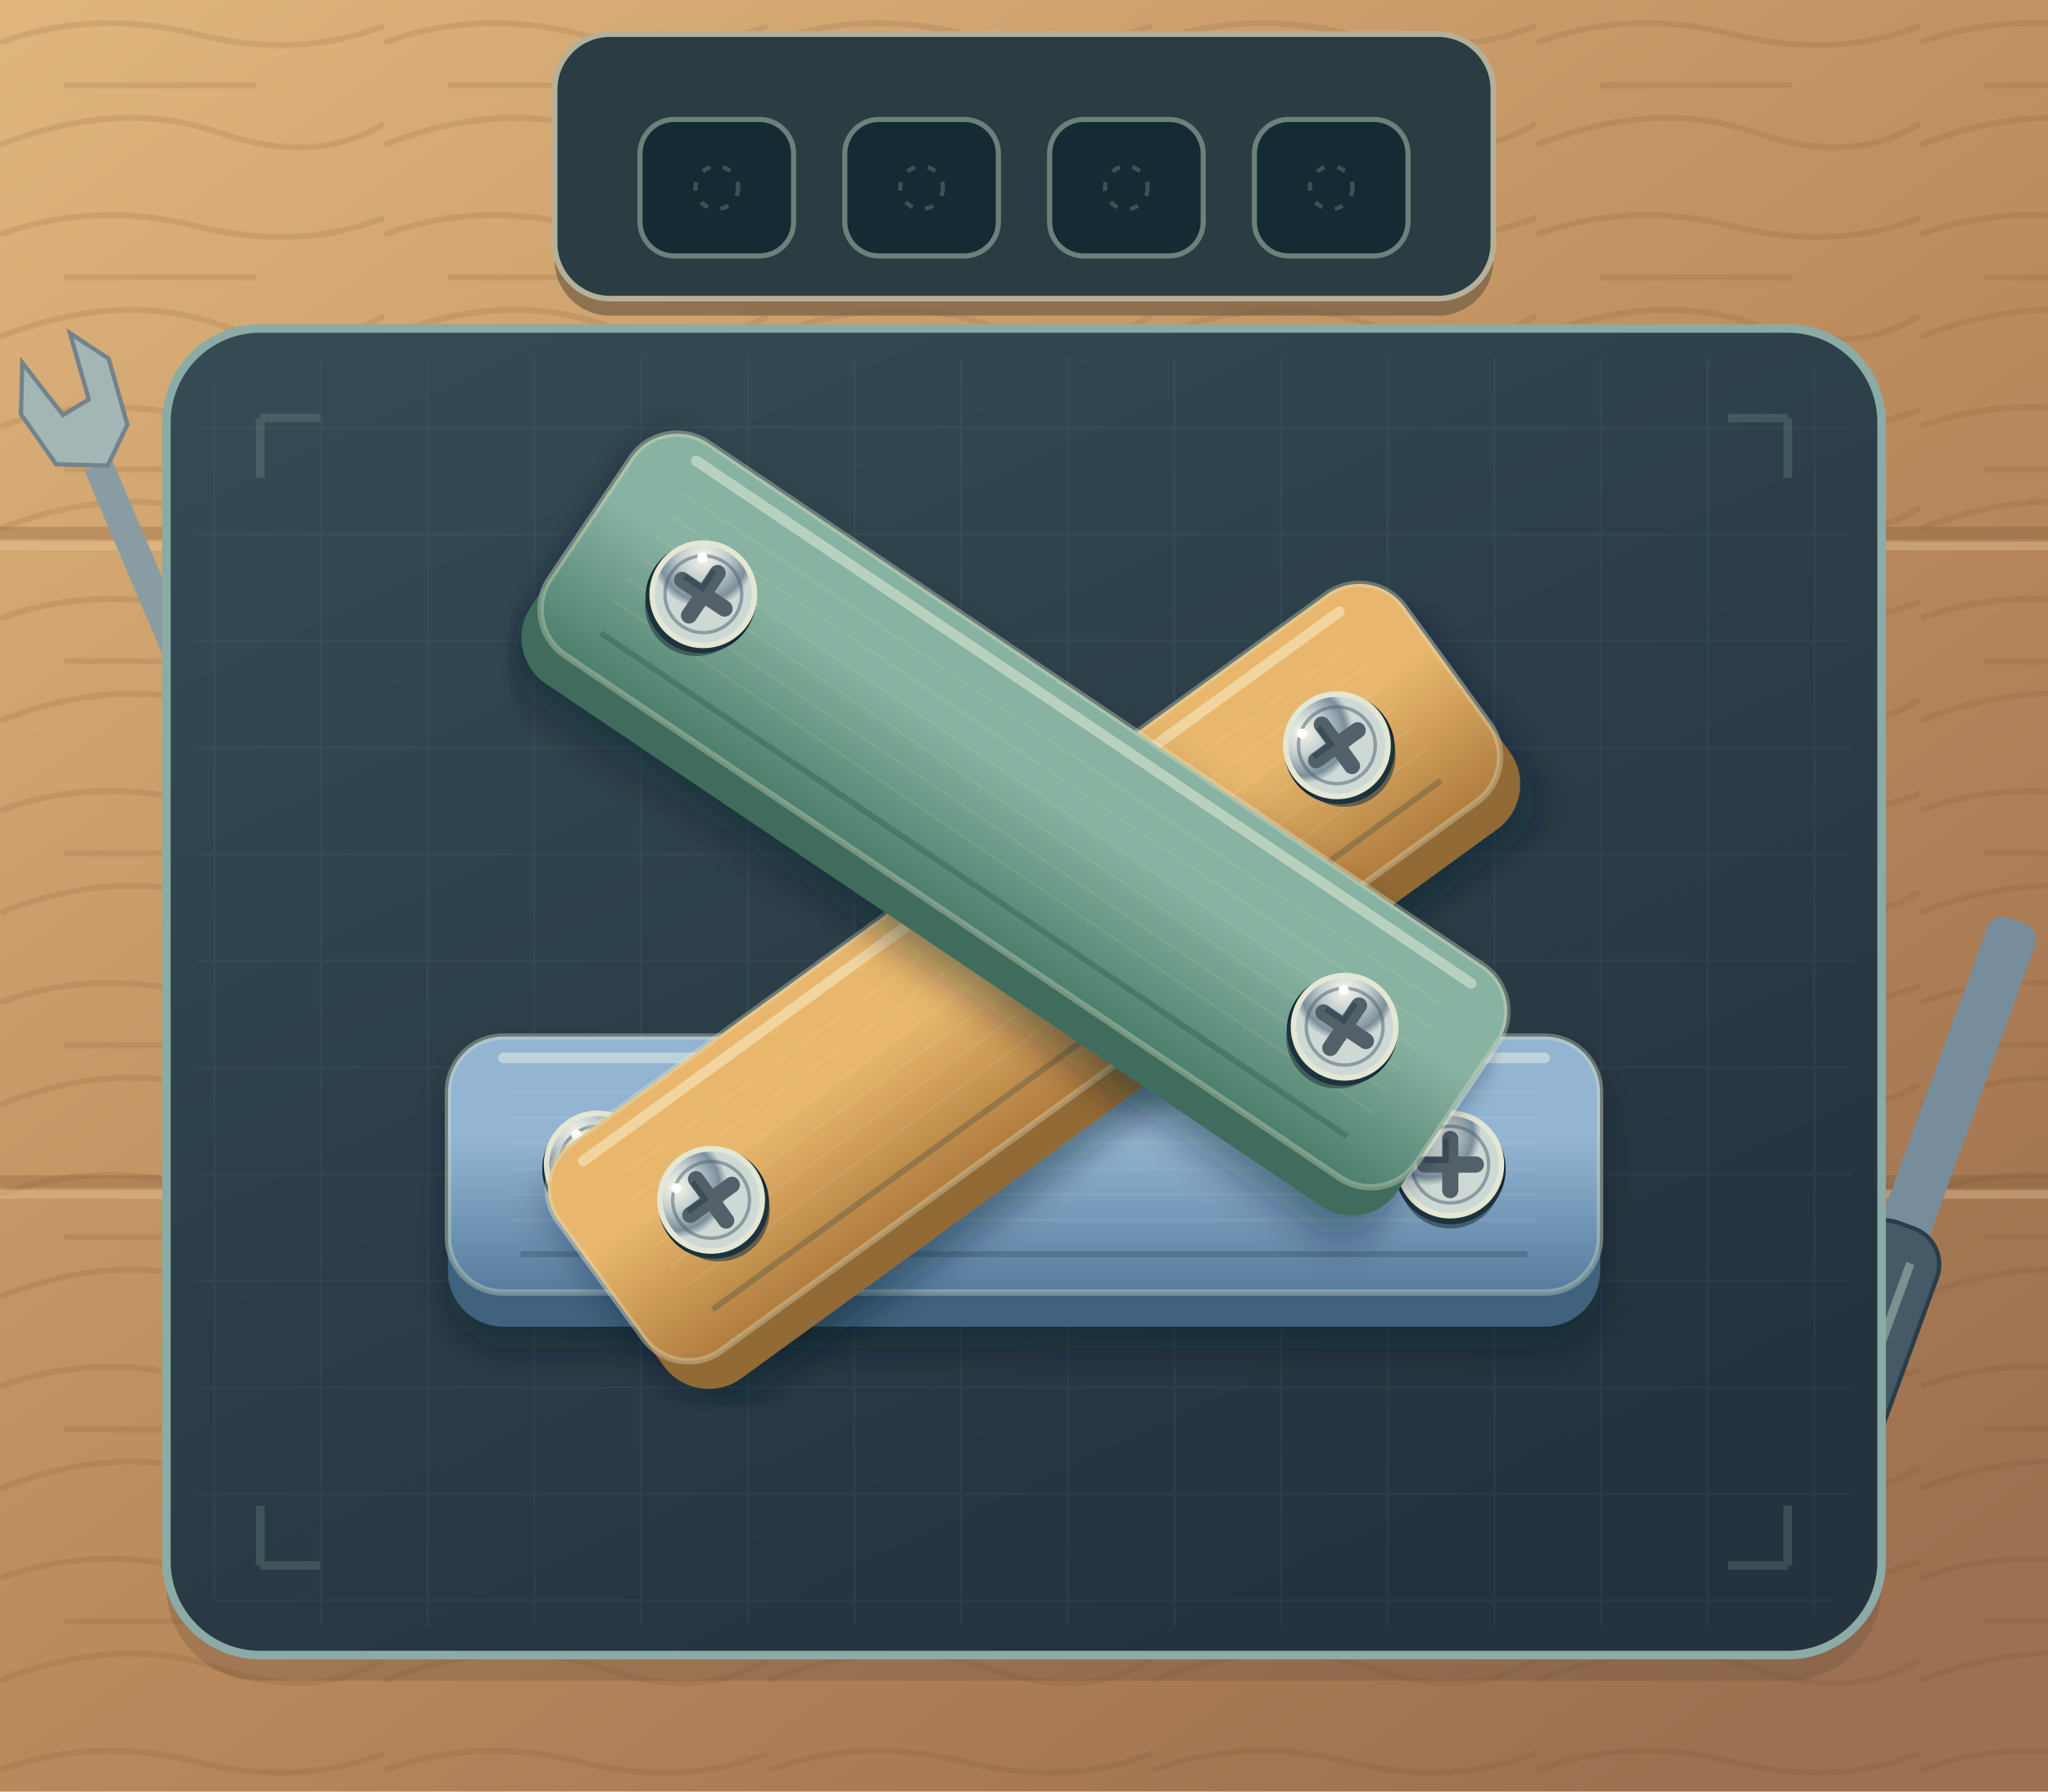
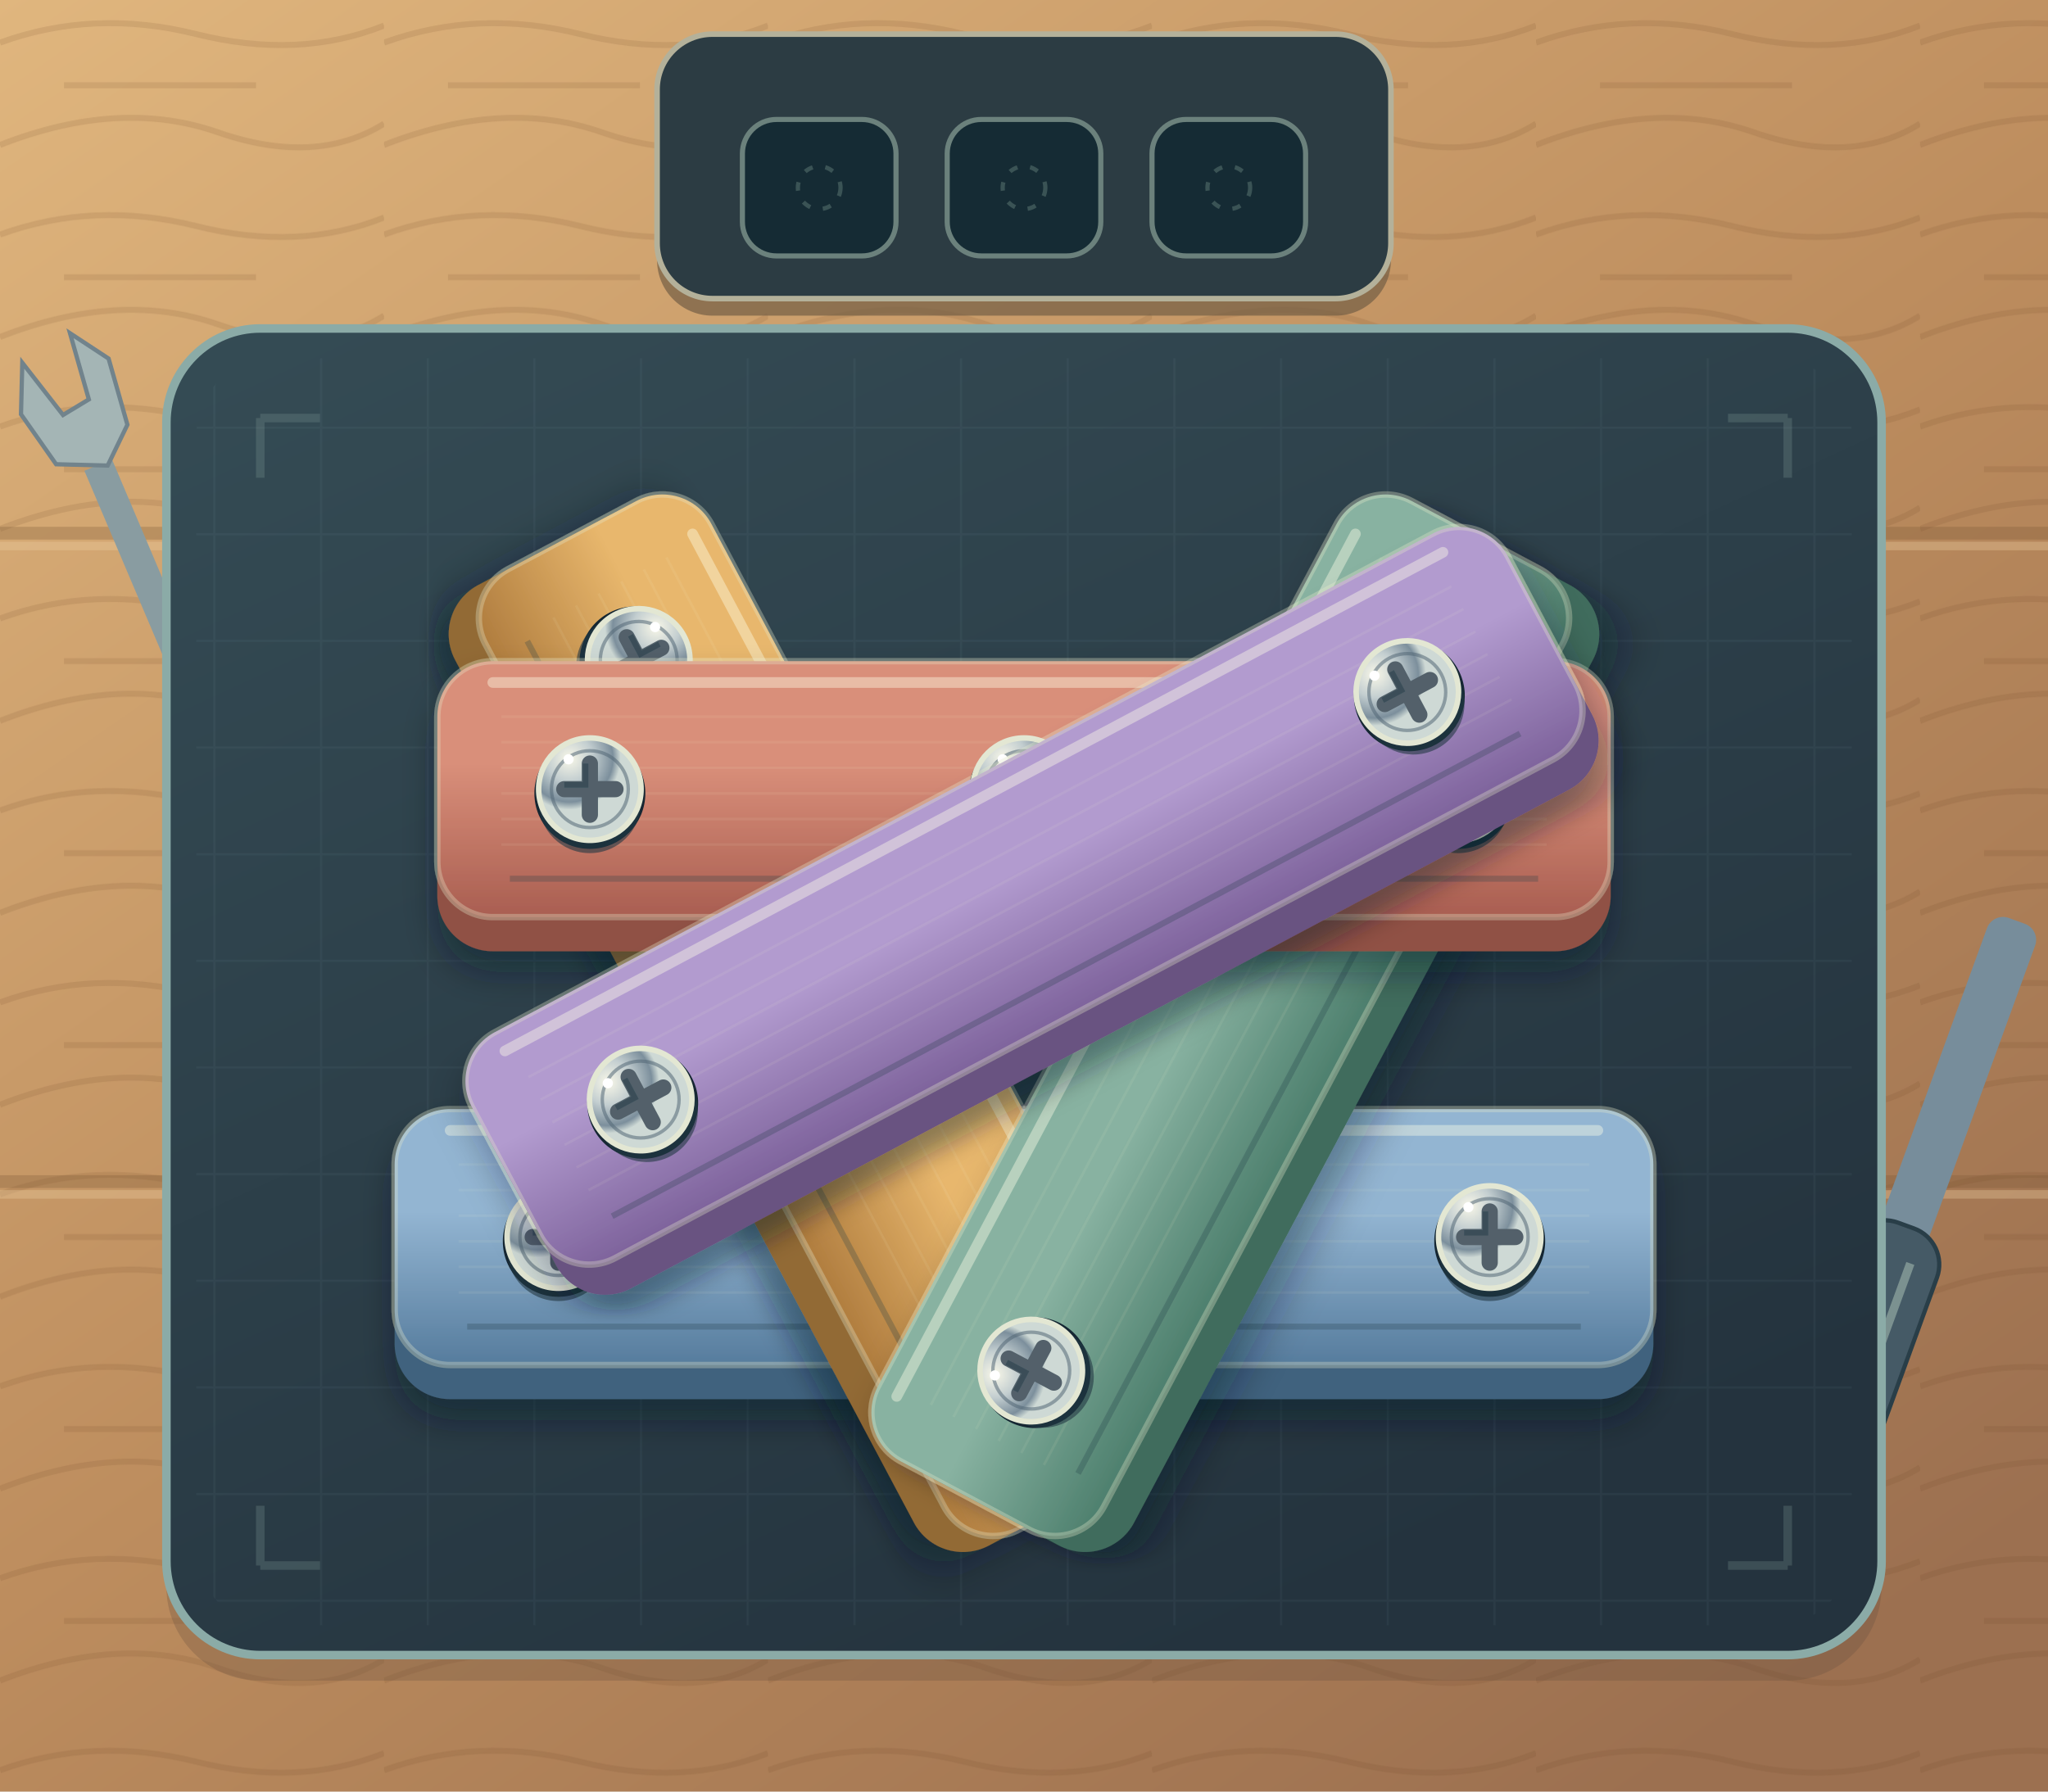
<svg xmlns="http://www.w3.org/2000/svg" viewBox="0 0 480 420" aria-hidden="true">
  <defs>
    <linearGradient id="preview-screws-jungle" x2="0" y2="1">
      <stop stop-color="#1c4a43" />
      <stop offset="1" stop-color="#102c30" />
    </linearGradient>
    <linearGradient id="preview-screws-stone" x2=".8" y2="1">
      <stop stop-color="#dccb9a" />
      <stop offset=".5" stop-color="#b89e70" />
      <stop offset="1" stop-color="#897554" />
    </linearGradient>
    <linearGradient id="preview-screws-room" x2="0" y2="1">
      <stop stop-color="#1c3539" />
      <stop offset="1" stop-color="#375052" />
    </linearGradient>
    <linearGradient id="preview-screws-water" x2="0" y2="1">
      <stop stop-color="#78e6ea" />
      <stop offset=".4" stop-color="#39a9c9" />
      <stop offset="1" stop-color="#217b9d" />
    </linearGradient>
    <linearGradient id="preview-screws-lava" x2="0" y2="1">
      <stop stop-color="#ffdc7b" />
      <stop offset=".3" stop-color="#ff9855" />
      <stop offset="1" stop-color="#bb4850" />
    </linearGradient>
    <linearGradient id="preview-screws-gold" x2=".3" y2="1">
      <stop stop-color="#fff4b0" />
      <stop offset=".45" stop-color="#e7b94f" />
      <stop offset="1" stop-color="#9f7027" />
    </linearGradient>
    <radialGradient id="preview-screws-screw" cx=".3" cy=".2">
      <stop stop-color="#f8f7e8" />
      <stop offset=".45" stop-color="#c3ced0" />
      <stop offset=".85" stop-color="#7c8f9c" />
      <stop offset="1" stop-color="#ced9d5" />
    </radialGradient>
    <linearGradient id="preview-screws-wood" x2=".8" y2="1">
      <stop stop-color="#e0b67e" />
      <stop offset=".55" stop-color="#bd8d5e" />
      <stop offset="1" stop-color="#9c7050" />
    </linearGradient>
    <linearGradient id="preview-screws-rubber" x2=".6" y2="1">
      <stop stop-color="#354c55" />
      <stop offset="1" stop-color="#24333e" />
    </linearGradient>
    <pattern id="preview-screws-grain" width="90" height="45" patternUnits="userSpaceOnUse">
      <path d="M0 10q22-8 46-2t44-2M0 34q28-11 51-3t39-2M15 20h45" fill="none" stroke="#6c472520" stroke-width="1.4" />
    </pattern>
    <pattern id="preview-screws-grid" width="25" height="25" patternUnits="userSpaceOnUse">
      <path d="M25 0H0v25" fill="none" stroke="#93b0b511" stroke-width="1" />
    </pattern>
    <filter id="preview-screws-shadow" x="-30%" y="-30%" width="160%" height="180%">
      <feDropShadow dx="0" dy="5" stdDeviation="4" flood-color="#0c1d22" flood-opacity=".4" />
    </filter>
    <linearGradient id="preview-screws-plate-0" x2="0" y2="1">
      <stop stop-color="#93b5d2" />
      <stop offset=".13" stop-color="#93b5d2" />
      <stop offset=".4" stop-color="#93b5d2" />
      <stop offset="1" stop-color="#567c9d" />
    </linearGradient>
    <linearGradient id="preview-screws-plate-1" x2="0" y2="1">
      <stop stop-color="#e8b76d" />
      <stop offset=".13" stop-color="#e8b76d" />
      <stop offset=".4" stop-color="#e8b76d" />
      <stop offset="1" stop-color="#b07d3f" />
    </linearGradient>
    <linearGradient id="preview-screws-plate-2" x2="0" y2="1">
      <stop stop-color="#88b2a1" />
      <stop offset=".13" stop-color="#88b2a1" />
      <stop offset=".4" stop-color="#88b2a1" />
      <stop offset="1" stop-color="#4d7f6d" />
    </linearGradient>
    <linearGradient id="preview-screws-plate-3" x2="0" y2="1">
      <stop stop-color="#d98f7a" />
      <stop offset=".13" stop-color="#d98f7a" />
      <stop offset=".4" stop-color="#d98f7a" />
      <stop offset="1" stop-color="#a95e51" />
    </linearGradient>
    <linearGradient id="preview-screws-plate-4" x2="0" y2="1">
      <stop stop-color="#b29bcf" />
      <stop offset=".13" stop-color="#b29bcf" />
      <stop offset=".4" stop-color="#b29bcf" />
      <stop offset="1" stop-color="#7e639c" />
    </linearGradient>
    <linearGradient id="preview-screws-plate-5" x2="0" y2="1">
      <stop stop-color="#a6c4c5" />
      <stop offset=".13" stop-color="#a6c4c5" />
      <stop offset=".4" stop-color="#a6c4c5" />
      <stop offset="1" stop-color="#638c90" />
    </linearGradient>
+     <linearGradient id="preview-screws-plate-6" x2="0" y2="1">
+       <stop stop-color="#e5a4af" />
+       <stop offset=".13" stop-color="#e5a4af" />
+       <stop offset=".4" stop-color="#e5a4af" />
+       <stop offset="1" stop-color="#a5667c" />
+     </linearGradient>
+     <linearGradient id="preview-screws-plate-7" x2="0" y2="1">
+       <stop stop-color="#c1cf82" />
+       <stop offset=".13" stop-color="#c1cf82" />
+       <stop offset=".4" stop-color="#c1cf82" />
+       <stop offset="1" stop-color="#839c51" />
+     </linearGradient>
  </defs>
  <rect width="480" height="420" fill="url(#preview-screws-wood)" />
  <rect width="480" height="420" fill="url(#preview-screws-grain)" />
  <path d="M0 125H480M0 277H480" stroke="#77543444" stroke-width="3" />
  <path d="M0 128H480M0 280H480" stroke="#efd0a255" stroke-width="2" />
  <g transform="translate(445 292) rotate(20)">
    <rect x="-6" y="-81" width="12" height="106" rx="4" fill="#778d9b" />
    <rect x="-11" y="-5" width="22" height="67" rx="9" fill="#455a66" stroke="#293e48" />
    <path d="M-4 3v50m8-50v50" stroke="#7b9190" stroke-width="2" />
  </g>
  <g transform="translate(23 109) rotate(-23)">
    <path d="M0 0v83" stroke="#899ca1" stroke-width="7" />
    <path d="M-9-4l-3-14 5-11 4 15 7-1 2-16 6 9-2 16-8 7z" fill="#a4b5b5" stroke="#71838c" />
  </g>
  <rect x="39" y="83" width="402" height="311" rx="22" fill="#634d3d44" />
  <rect x="39" y="77" width="402" height="311" rx="22" fill="url(#preview-screws-rubber)" stroke="#8baba7" stroke-width="2" />
  <rect x="46" y="84" width="388" height="297" rx="18" fill="url(#preview-screws-grid)" />
  <path d="M61 98h14m-14 0v14m358-14h-14m14 0v14M61 367h14m-14 0v-14m358 14h-14m14 0v-14" fill="none" stroke="#809b9944" stroke-width="2" />
-   <rect x="130" y="12" width="220" height="62" rx="13" fill="#735e45" opacity=".7" />
-   <rect x="130" y="8" width="220" height="62" rx="13" fill="#2c3c43" stroke="#b4b19a" stroke-width="1.3" />
-   <rect x="150" y="28" width="36" height="32" rx="8" fill="#152b34" stroke="#6b817c" stroke-width="1.2" />
-   <circle cx="168" cy="44" r="5" fill="none" stroke="#65817a77" stroke-dasharray="2 3" />
-   <rect x="198" y="28" width="36" height="32" rx="8" fill="#152b34" stroke="#6b817c" stroke-width="1.2" />
-   <circle cx="216" cy="44" r="5" fill="none" stroke="#65817a77" stroke-dasharray="2 3" />
-   <rect x="246" y="28" width="36" height="32" rx="8" fill="#152b34" stroke="#6b817c" stroke-width="1.2" />
-   <circle cx="264" cy="44" r="5" fill="none" stroke="#65817a77" stroke-dasharray="2 3" />
-   <rect x="294" y="28" width="36" height="32" rx="8" fill="#152b34" stroke="#6b817c" stroke-width="1.2" />
-   <circle cx="312" cy="44" r="5" fill="none" stroke="#65817a77" stroke-dasharray="2 3" />
-   <g class="" style="--angle:0deg" transform="translate(240 273) rotate(0)" filter="url(#preview-screws-shadow)">
-     <rect x="-135" y="-22" width="270" height="60" rx="13" fill="#3f627e" />
-     <rect x="-135" y="-30" width="270" height="60" rx="13" fill="url(#preview-screws-plate-0)" stroke="#e5e7cb55" stroke-width="1.5" />
-     <path d="M-122-25h244" stroke="#ffffe866" stroke-width="2.5" stroke-linecap="round" />
-     <path d="M-118 21h236" stroke="#233e4744" stroke-width="1.4" />
-     <g stroke="#f7f3d514" stroke-width=".6">
-       <path d="M-120 -17h240" />
-       <path d="M-120 -11h240" />
-       <path d="M-120 -5h240" />
-       <path d="M-120 1h240" />
-       <path d="M-120 7h240" />
-       <path d="M-120 13h240" />
-     </g>
-     <circle cx="-99.9" cy="1" r="12" fill="#183241" stroke="#122631" stroke-width="2" />
-     <g transform="translate(-99.9 0)">
-       <circle cy="3" r="12" fill="#23374499" />
-       <circle r="12" fill="url(#preview-screws-screw)" stroke="#e3e7d3" stroke-width="1.3" />
-       <circle r="9" fill="none" stroke="#51667488" stroke-width=".8" />
-       <path d="M-6 0H6M0-6V6" stroke="#52616a" stroke-width="3.8" stroke-linecap="round" />
-       <path d="M-6-1H-1V-6" fill="none" stroke="#263e4c88" stroke-width="1.3" />
-       <circle cx="-5" cy="-7" r="1.2" fill="#fff" />
-     </g>
-     <circle cx="99.9" cy="1" r="12" fill="#183241" stroke="#122631" stroke-width="2" />
-     <g transform="translate(99.9 0)">
-       <circle cy="3" r="12" fill="#23374499" />
-       <circle r="12" fill="url(#preview-screws-screw)" stroke="#e3e7d3" stroke-width="1.3" />
-       <circle r="9" fill="none" stroke="#51667488" stroke-width=".8" />
-       <path d="M-6 0H6M0-6V6" stroke="#52616a" stroke-width="3.8" stroke-linecap="round" />
-       <path d="M-6-1H-1V-6" fill="none" stroke="#263e4c88" stroke-width="1.3" />
-       <circle cx="-5" cy="-7" r="1.2" fill="#fff" />
-     </g>
-   </g>
-   <g class="" style="--angle:-36deg" transform="translate(240 228) rotate(-36)" filter="url(#preview-screws-shadow)">
-     <rect x="-122.5" y="-22" width="245" height="60" rx="13" fill="#926b36" />
-     <rect x="-122.5" y="-30" width="245" height="60" rx="13" fill="url(#preview-screws-plate-1)" stroke="#e5e7cb55" stroke-width="1.5" />
-     <path d="M-109.5-25h219" stroke="#ffffe866" stroke-width="2.5" stroke-linecap="round" />
-     <path d="M-105.5 21h211" stroke="#233e4744" stroke-width="1.4" />
-     <g stroke="#f7f3d514" stroke-width=".6">
-       <path d="M-107.5 -17h215" />
-       <path d="M-107.5 -11h215" />
-       <path d="M-107.5 -5h215" />
-       <path d="M-107.5 1h215" />
-       <path d="M-107.5 7h215" />
-       <path d="M-107.5 13h215" />
-     </g>
-     <circle cx="-90.65" cy="1" r="12" fill="#183241" stroke="#122631" stroke-width="2" />
-     <g transform="translate(-90.65 0)">
-       <circle cy="3" r="12" fill="#23374499" />
-       <circle r="12" fill="url(#preview-screws-screw)" stroke="#e3e7d3" stroke-width="1.3" />
-       <circle r="9" fill="none" stroke="#51667488" stroke-width=".8" />
-       <path d="M-6 0H6M0-6V6" stroke="#52616a" stroke-width="3.8" stroke-linecap="round" />
-       <path d="M-6-1H-1V-6" fill="none" stroke="#263e4c88" stroke-width="1.3" />
-       <circle cx="-5" cy="-7" r="1.2" fill="#fff" />
-     </g>
-     <circle cx="90.65" cy="1" r="12" fill="#183241" stroke="#122631" stroke-width="2" />
-     <g transform="translate(90.65 0)">
-       <circle cy="3" r="12" fill="#23374499" />
-       <circle r="12" fill="url(#preview-screws-screw)" stroke="#e3e7d3" stroke-width="1.3" />
-       <circle r="9" fill="none" stroke="#51667488" stroke-width=".8" />
-       <path d="M-6 0H6M0-6V6" stroke="#52616a" stroke-width="3.8" stroke-linecap="round" />
-       <path d="M-6-1H-1V-6" fill="none" stroke="#263e4c88" stroke-width="1.3" />
-       <circle cx="-5" cy="-7" r="1.2" fill="#fff" />
-     </g>
-   </g>
-   <g class="" style="--angle:34deg" transform="translate(240 190) rotate(34)" filter="url(#preview-screws-shadow)">
-     <rect x="-122.5" y="-22" width="245" height="60" rx="13" fill="#3f6c5d" />
-     <rect x="-122.5" y="-30" width="245" height="60" rx="13" fill="url(#preview-screws-plate-2)" stroke="#e5e7cb55" stroke-width="1.5" />
-     <path d="M-109.5-25h219" stroke="#ffffe866" stroke-width="2.5" stroke-linecap="round" />
-     <path d="M-105.5 21h211" stroke="#233e4744" stroke-width="1.4" />
-     <g stroke="#f7f3d514" stroke-width=".6">
-       <path d="M-107.5 -17h215" />
-       <path d="M-107.5 -11h215" />
-       <path d="M-107.5 -5h215" />
-       <path d="M-107.5 1h215" />
-       <path d="M-107.5 7h215" />
-       <path d="M-107.5 13h215" />
-     </g>
-     <circle cx="-90.65" cy="1" r="12" fill="#183241" stroke="#122631" stroke-width="2" />
-     <g transform="translate(-90.65 0)">
-       <circle cy="3" r="12" fill="#23374499" />
-       <circle r="12" fill="url(#preview-screws-screw)" stroke="#e3e7d3" stroke-width="1.3" />
-       <circle r="9" fill="none" stroke="#51667488" stroke-width=".8" />
-       <path d="M-6 0H6M0-6V6" stroke="#52616a" stroke-width="3.8" stroke-linecap="round" />
-       <path d="M-6-1H-1V-6" fill="none" stroke="#263e4c88" stroke-width="1.3" />
-       <circle cx="-5" cy="-7" r="1.2" fill="#fff" />
-     </g>
-     <circle cx="90.65" cy="1" r="12" fill="#183241" stroke="#122631" stroke-width="2" />
-     <g transform="translate(90.65 0)">
+   <rect x="154" y="12" width="172" height="62" rx="13" fill="#735e45" opacity=".7" />
+   <rect x="154" y="8" width="172" height="62" rx="13" fill="#2c3c43" stroke="#b4b19a" stroke-width="1.3" />
+   <rect x="174" y="28" width="36" height="32" rx="8" fill="#152b34" stroke="#6b817c" stroke-width="1.2" />
+   <circle cx="192" cy="44" r="5" fill="none" stroke="#65817a77" stroke-dasharray="2 3" />
+   <rect x="222" y="28" width="36" height="32" rx="8" fill="#152b34" stroke="#6b817c" stroke-width="1.2" />
+   <circle cx="240" cy="44" r="5" fill="none" stroke="#65817a77" stroke-dasharray="2 3" />
+   <rect x="270" y="28" width="36" height="32" rx="8" fill="#152b34" stroke="#6b817c" stroke-width="1.2" />
+   <circle cx="288" cy="44" r="5" fill="none" stroke="#65817a77" stroke-dasharray="2 3" />
+   <g class="" style="--angle:0deg" transform="translate(240 290) rotate(0)" filter="url(#preview-screws-shadow)">
+     <rect x="-147.5" y="-22" width="295" height="60" rx="13" fill="#3f627e" />
+     <rect x="-147.5" y="-30" width="295" height="60" rx="13" fill="url(#preview-screws-plate-0)" stroke="#e5e7cb55" stroke-width="1.5" />
+     <path d="M-134.5-25h269" stroke="#ffffe866" stroke-width="2.5" stroke-linecap="round" />
+     <path d="M-130.5 21h261" stroke="#233e4744" stroke-width="1.4" />
+     <g stroke="#f7f3d514" stroke-width=".6">
+       <path d="M-132.5 -17h265" />
+       <path d="M-132.5 -11h265" />
+       <path d="M-132.5 -5h265" />
+       <path d="M-132.5 1h265" />
+       <path d="M-132.5 7h265" />
+       <path d="M-132.5 13h265" />
+     </g>
+     <circle cx="-109.15" cy="1" r="12" fill="#183241" stroke="#122631" stroke-width="2" />
+     <g transform="translate(-109.15 0)">
+       <circle cy="3" r="12" fill="#23374499" />
+       <circle r="12" fill="url(#preview-screws-screw)" stroke="#e3e7d3" stroke-width="1.3" />
+       <circle r="9" fill="none" stroke="#51667488" stroke-width=".8" />
+       <path d="M-6 0H6M0-6V6" stroke="#52616a" stroke-width="3.8" stroke-linecap="round" />
+       <path d="M-6-1H-1V-6" fill="none" stroke="#263e4c88" stroke-width="1.3" />
+       <circle cx="-5" cy="-7" r="1.2" fill="#fff" />
+     </g>
+     <circle cx="109.15" cy="1" r="12" fill="#183241" stroke="#122631" stroke-width="2" />
+     <g transform="translate(109.15 0)">
+       <circle cy="3" r="12" fill="#23374499" />
+       <circle r="12" fill="url(#preview-screws-screw)" stroke="#e3e7d3" stroke-width="1.3" />
+       <circle r="9" fill="none" stroke="#51667488" stroke-width=".8" />
+       <path d="M-6 0H6M0-6V6" stroke="#52616a" stroke-width="3.8" stroke-linecap="round" />
+       <path d="M-6-1H-1V-6" fill="none" stroke="#263e4c88" stroke-width="1.3" />
+       <circle cx="-5" cy="-7" r="1.2" fill="#fff" />
+     </g>
+     <circle cx="0" cy="1" r="12" fill="#183241" stroke="#122631" stroke-width="2" />
+     <g transform="translate(0 0)">
+       <circle cy="3" r="12" fill="#23374499" />
+       <circle r="12" fill="url(#preview-screws-screw)" stroke="#e3e7d3" stroke-width="1.3" />
+       <circle r="9" fill="none" stroke="#51667488" stroke-width=".8" />
+       <path d="M-6 0H6M0-6V6" stroke="#52616a" stroke-width="3.8" stroke-linecap="round" />
+       <path d="M-6-1H-1V-6" fill="none" stroke="#263e4c88" stroke-width="1.3" />
+       <circle cx="-5" cy="-7" r="1.2" fill="#fff" />
+     </g>
+   </g>
+   <g class="" style="--angle:62deg" transform="translate(194 238) rotate(62)" filter="url(#preview-screws-shadow)">
+     <rect x="-127.5" y="-22" width="255" height="60" rx="13" fill="#926b36" />
+     <rect x="-127.5" y="-30" width="255" height="60" rx="13" fill="url(#preview-screws-plate-1)" stroke="#e5e7cb55" stroke-width="1.5" />
+     <path d="M-114.5-25h229" stroke="#ffffe866" stroke-width="2.5" stroke-linecap="round" />
+     <path d="M-110.5 21h221" stroke="#233e4744" stroke-width="1.4" />
+     <g stroke="#f7f3d514" stroke-width=".6">
+       <path d="M-112.5 -17h225" />
+       <path d="M-112.5 -11h225" />
+       <path d="M-112.5 -5h225" />
+       <path d="M-112.5 1h225" />
+       <path d="M-112.5 7h225" />
+       <path d="M-112.5 13h225" />
+     </g>
+     <circle cx="-94.35" cy="1" r="12" fill="#183241" stroke="#122631" stroke-width="2" />
+     <g transform="translate(-94.35 0)">
+       <circle cy="3" r="12" fill="#23374499" />
+       <circle r="12" fill="url(#preview-screws-screw)" stroke="#e3e7d3" stroke-width="1.3" />
+       <circle r="9" fill="none" stroke="#51667488" stroke-width=".8" />
+       <path d="M-6 0H6M0-6V6" stroke="#52616a" stroke-width="3.8" stroke-linecap="round" />
+       <path d="M-6-1H-1V-6" fill="none" stroke="#263e4c88" stroke-width="1.3" />
+       <circle cx="-5" cy="-7" r="1.2" fill="#fff" />
+     </g>
+     <circle cx="94.35" cy="1" r="12" fill="#183241" stroke="#122631" stroke-width="2" />
+     <g transform="translate(94.35 0)">
+       <circle cy="3" r="12" fill="#23374499" />
+       <circle r="12" fill="url(#preview-screws-screw)" stroke="#e3e7d3" stroke-width="1.3" />
+       <circle r="9" fill="none" stroke="#51667488" stroke-width=".8" />
+       <path d="M-6 0H6M0-6V6" stroke="#52616a" stroke-width="3.8" stroke-linecap="round" />
+       <path d="M-6-1H-1V-6" fill="none" stroke="#263e4c88" stroke-width="1.3" />
+       <circle cx="-5" cy="-7" r="1.2" fill="#fff" />
+     </g>
+   </g>
+   <g class="" style="--angle:-62deg" transform="translate(286 238) rotate(-62)" filter="url(#preview-screws-shadow)">
+     <rect x="-127.5" y="-22" width="255" height="60" rx="13" fill="#3f6c5d" />
+     <rect x="-127.5" y="-30" width="255" height="60" rx="13" fill="url(#preview-screws-plate-2)" stroke="#e5e7cb55" stroke-width="1.5" />
+     <path d="M-114.5-25h229" stroke="#ffffe866" stroke-width="2.5" stroke-linecap="round" />
+     <path d="M-110.5 21h221" stroke="#233e4744" stroke-width="1.4" />
+     <g stroke="#f7f3d514" stroke-width=".6">
+       <path d="M-112.5 -17h225" />
+       <path d="M-112.5 -11h225" />
+       <path d="M-112.5 -5h225" />
+       <path d="M-112.5 1h225" />
+       <path d="M-112.5 7h225" />
+       <path d="M-112.5 13h225" />
+     </g>
+     <circle cx="-94.35" cy="1" r="12" fill="#183241" stroke="#122631" stroke-width="2" />
+     <g transform="translate(-94.35 0)">
+       <circle cy="3" r="12" fill="#23374499" />
+       <circle r="12" fill="url(#preview-screws-screw)" stroke="#e3e7d3" stroke-width="1.3" />
+       <circle r="9" fill="none" stroke="#51667488" stroke-width=".8" />
+       <path d="M-6 0H6M0-6V6" stroke="#52616a" stroke-width="3.8" stroke-linecap="round" />
+       <path d="M-6-1H-1V-6" fill="none" stroke="#263e4c88" stroke-width="1.3" />
+       <circle cx="-5" cy="-7" r="1.2" fill="#fff" />
+     </g>
+     <circle cx="94.35" cy="1" r="12" fill="#183241" stroke="#122631" stroke-width="2" />
+     <g transform="translate(94.35 0)">
+       <circle cy="3" r="12" fill="#23374499" />
+       <circle r="12" fill="url(#preview-screws-screw)" stroke="#e3e7d3" stroke-width="1.3" />
+       <circle r="9" fill="none" stroke="#51667488" stroke-width=".8" />
+       <path d="M-6 0H6M0-6V6" stroke="#52616a" stroke-width="3.8" stroke-linecap="round" />
+       <path d="M-6-1H-1V-6" fill="none" stroke="#263e4c88" stroke-width="1.3" />
+       <circle cx="-5" cy="-7" r="1.2" fill="#fff" />
+     </g>
+   </g>
+   <g class="" style="--angle:0deg" transform="translate(240 185) rotate(0)" filter="url(#preview-screws-shadow)">
+     <rect x="-137.5" y="-22" width="275" height="60" rx="13" fill="#905145" />
+     <rect x="-137.5" y="-30" width="275" height="60" rx="13" fill="url(#preview-screws-plate-3)" stroke="#e5e7cb55" stroke-width="1.5" />
+     <path d="M-124.5-25h249" stroke="#ffffe866" stroke-width="2.5" stroke-linecap="round" />
+     <path d="M-120.5 21h241" stroke="#233e4744" stroke-width="1.4" />
+     <g stroke="#f7f3d514" stroke-width=".6">
+       <path d="M-122.5 -17h245" />
+       <path d="M-122.5 -11h245" />
+       <path d="M-122.5 -5h245" />
+       <path d="M-122.5 1h245" />
+       <path d="M-122.5 7h245" />
+       <path d="M-122.5 13h245" />
+     </g>
+     <circle cx="-101.75" cy="1" r="12" fill="#183241" stroke="#122631" stroke-width="2" />
+     <g transform="translate(-101.75 0)">
+       <circle cy="3" r="12" fill="#23374499" />
+       <circle r="12" fill="url(#preview-screws-screw)" stroke="#e3e7d3" stroke-width="1.3" />
+       <circle r="9" fill="none" stroke="#51667488" stroke-width=".8" />
+       <path d="M-6 0H6M0-6V6" stroke="#52616a" stroke-width="3.8" stroke-linecap="round" />
+       <path d="M-6-1H-1V-6" fill="none" stroke="#263e4c88" stroke-width="1.3" />
+       <circle cx="-5" cy="-7" r="1.2" fill="#fff" />
+     </g>
+     <circle cx="101.75" cy="1" r="12" fill="#183241" stroke="#122631" stroke-width="2" />
+     <g transform="translate(101.75 0)">
+       <circle cy="3" r="12" fill="#23374499" />
+       <circle r="12" fill="url(#preview-screws-screw)" stroke="#e3e7d3" stroke-width="1.3" />
+       <circle r="9" fill="none" stroke="#51667488" stroke-width=".8" />
+       <path d="M-6 0H6M0-6V6" stroke="#52616a" stroke-width="3.8" stroke-linecap="round" />
+       <path d="M-6-1H-1V-6" fill="none" stroke="#263e4c88" stroke-width="1.3" />
+       <circle cx="-5" cy="-7" r="1.2" fill="#fff" />
+     </g>
+     <circle cx="0" cy="1" r="12" fill="#183241" stroke="#122631" stroke-width="2" />
+     <g transform="translate(0 0)">
+       <circle cy="3" r="12" fill="#23374499" />
+       <circle r="12" fill="url(#preview-screws-screw)" stroke="#e3e7d3" stroke-width="1.3" />
+       <circle r="9" fill="none" stroke="#51667488" stroke-width=".8" />
+       <path d="M-6 0H6M0-6V6" stroke="#52616a" stroke-width="3.8" stroke-linecap="round" />
+       <path d="M-6-1H-1V-6" fill="none" stroke="#263e4c88" stroke-width="1.3" />
+       <circle cx="-5" cy="-7" r="1.2" fill="#fff" />
+     </g>
+   </g>
+   <g class="" style="--angle:-28deg" transform="translate(240 210) rotate(-28)" filter="url(#preview-screws-shadow)">
+     <rect x="-137.5" y="-22" width="275" height="60" rx="13" fill="#695381" />
+     <rect x="-137.5" y="-30" width="275" height="60" rx="13" fill="url(#preview-screws-plate-4)" stroke="#e5e7cb55" stroke-width="1.5" />
+     <path d="M-124.5-25h249" stroke="#ffffe866" stroke-width="2.5" stroke-linecap="round" />
+     <path d="M-120.5 21h241" stroke="#233e4744" stroke-width="1.4" />
+     <g stroke="#f7f3d514" stroke-width=".6">
+       <path d="M-122.5 -17h245" />
+       <path d="M-122.5 -11h245" />
+       <path d="M-122.5 -5h245" />
+       <path d="M-122.5 1h245" />
+       <path d="M-122.5 7h245" />
+       <path d="M-122.5 13h245" />
+     </g>
+     <circle cx="-101.75" cy="1" r="12" fill="#183241" stroke="#122631" stroke-width="2" />
+     <g transform="translate(-101.75 0)">
+       <circle cy="3" r="12" fill="#23374499" />
+       <circle r="12" fill="url(#preview-screws-screw)" stroke="#e3e7d3" stroke-width="1.3" />
+       <circle r="9" fill="none" stroke="#51667488" stroke-width=".8" />
+       <path d="M-6 0H6M0-6V6" stroke="#52616a" stroke-width="3.8" stroke-linecap="round" />
+       <path d="M-6-1H-1V-6" fill="none" stroke="#263e4c88" stroke-width="1.3" />
+       <circle cx="-5" cy="-7" r="1.2" fill="#fff" />
+     </g>
+     <circle cx="101.75" cy="1" r="12" fill="#183241" stroke="#122631" stroke-width="2" />
+     <g transform="translate(101.75 0)">
      <circle cy="3" r="12" fill="#23374499" />
      <circle r="12" fill="url(#preview-screws-screw)" stroke="#e3e7d3" stroke-width="1.3" />
      <circle r="9" fill="none" stroke="#51667488" stroke-width=".8" />
      <path d="M-6 0H6M0-6V6" stroke="#52616a" stroke-width="3.8" stroke-linecap="round" />
      <path d="M-6-1H-1V-6" fill="none" stroke="#263e4c88" stroke-width="1.3" />
      <circle cx="-5" cy="-7" r="1.2" fill="#fff" />
    </g>
  </g>
</svg>
